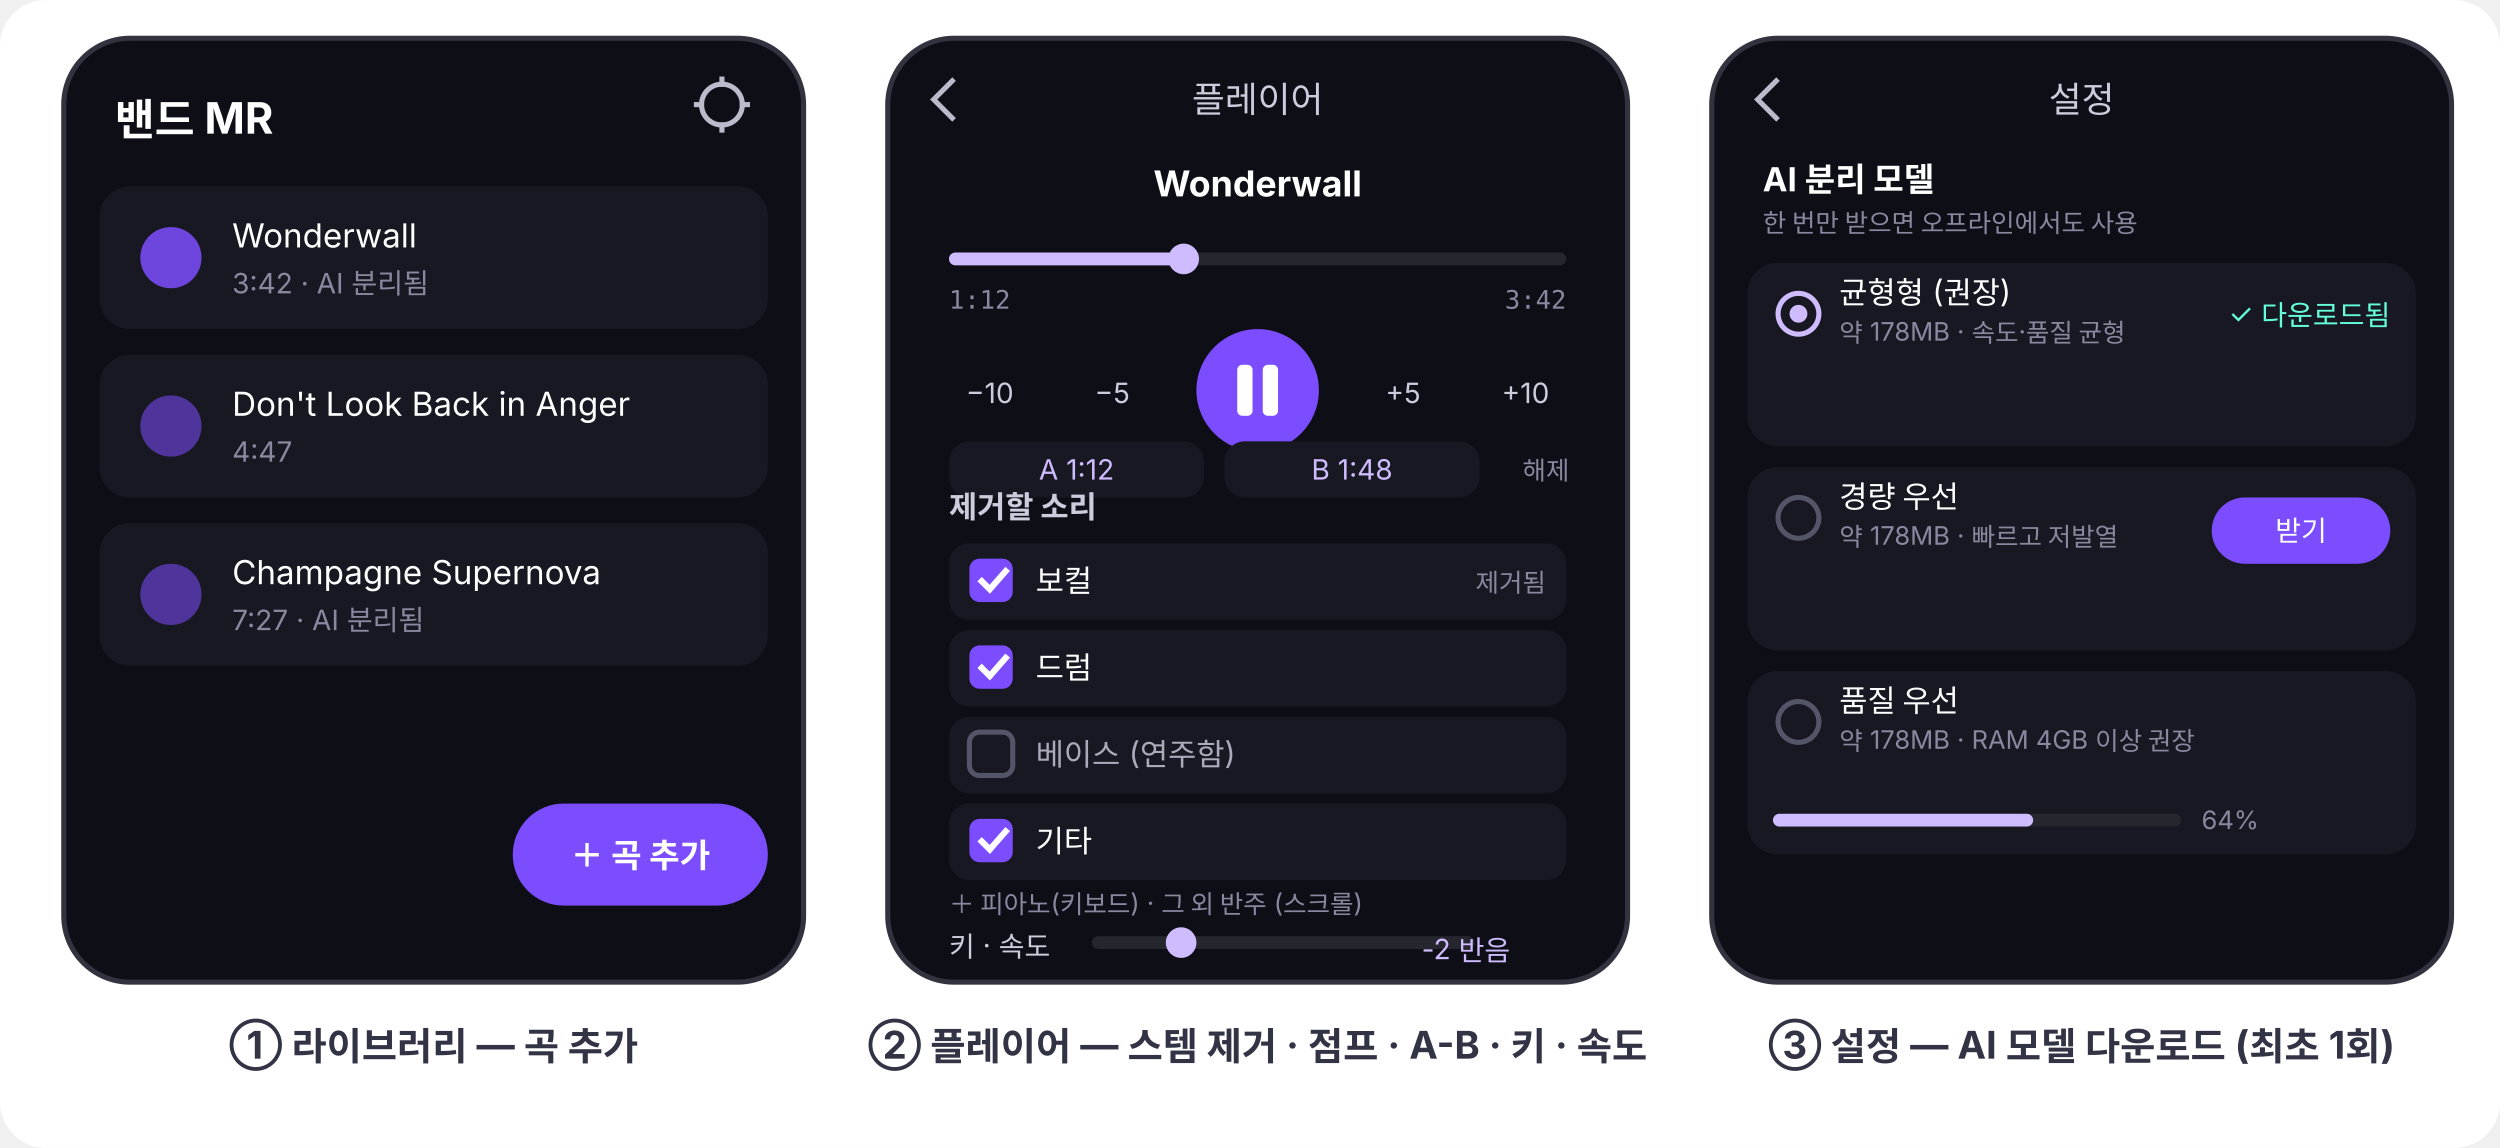
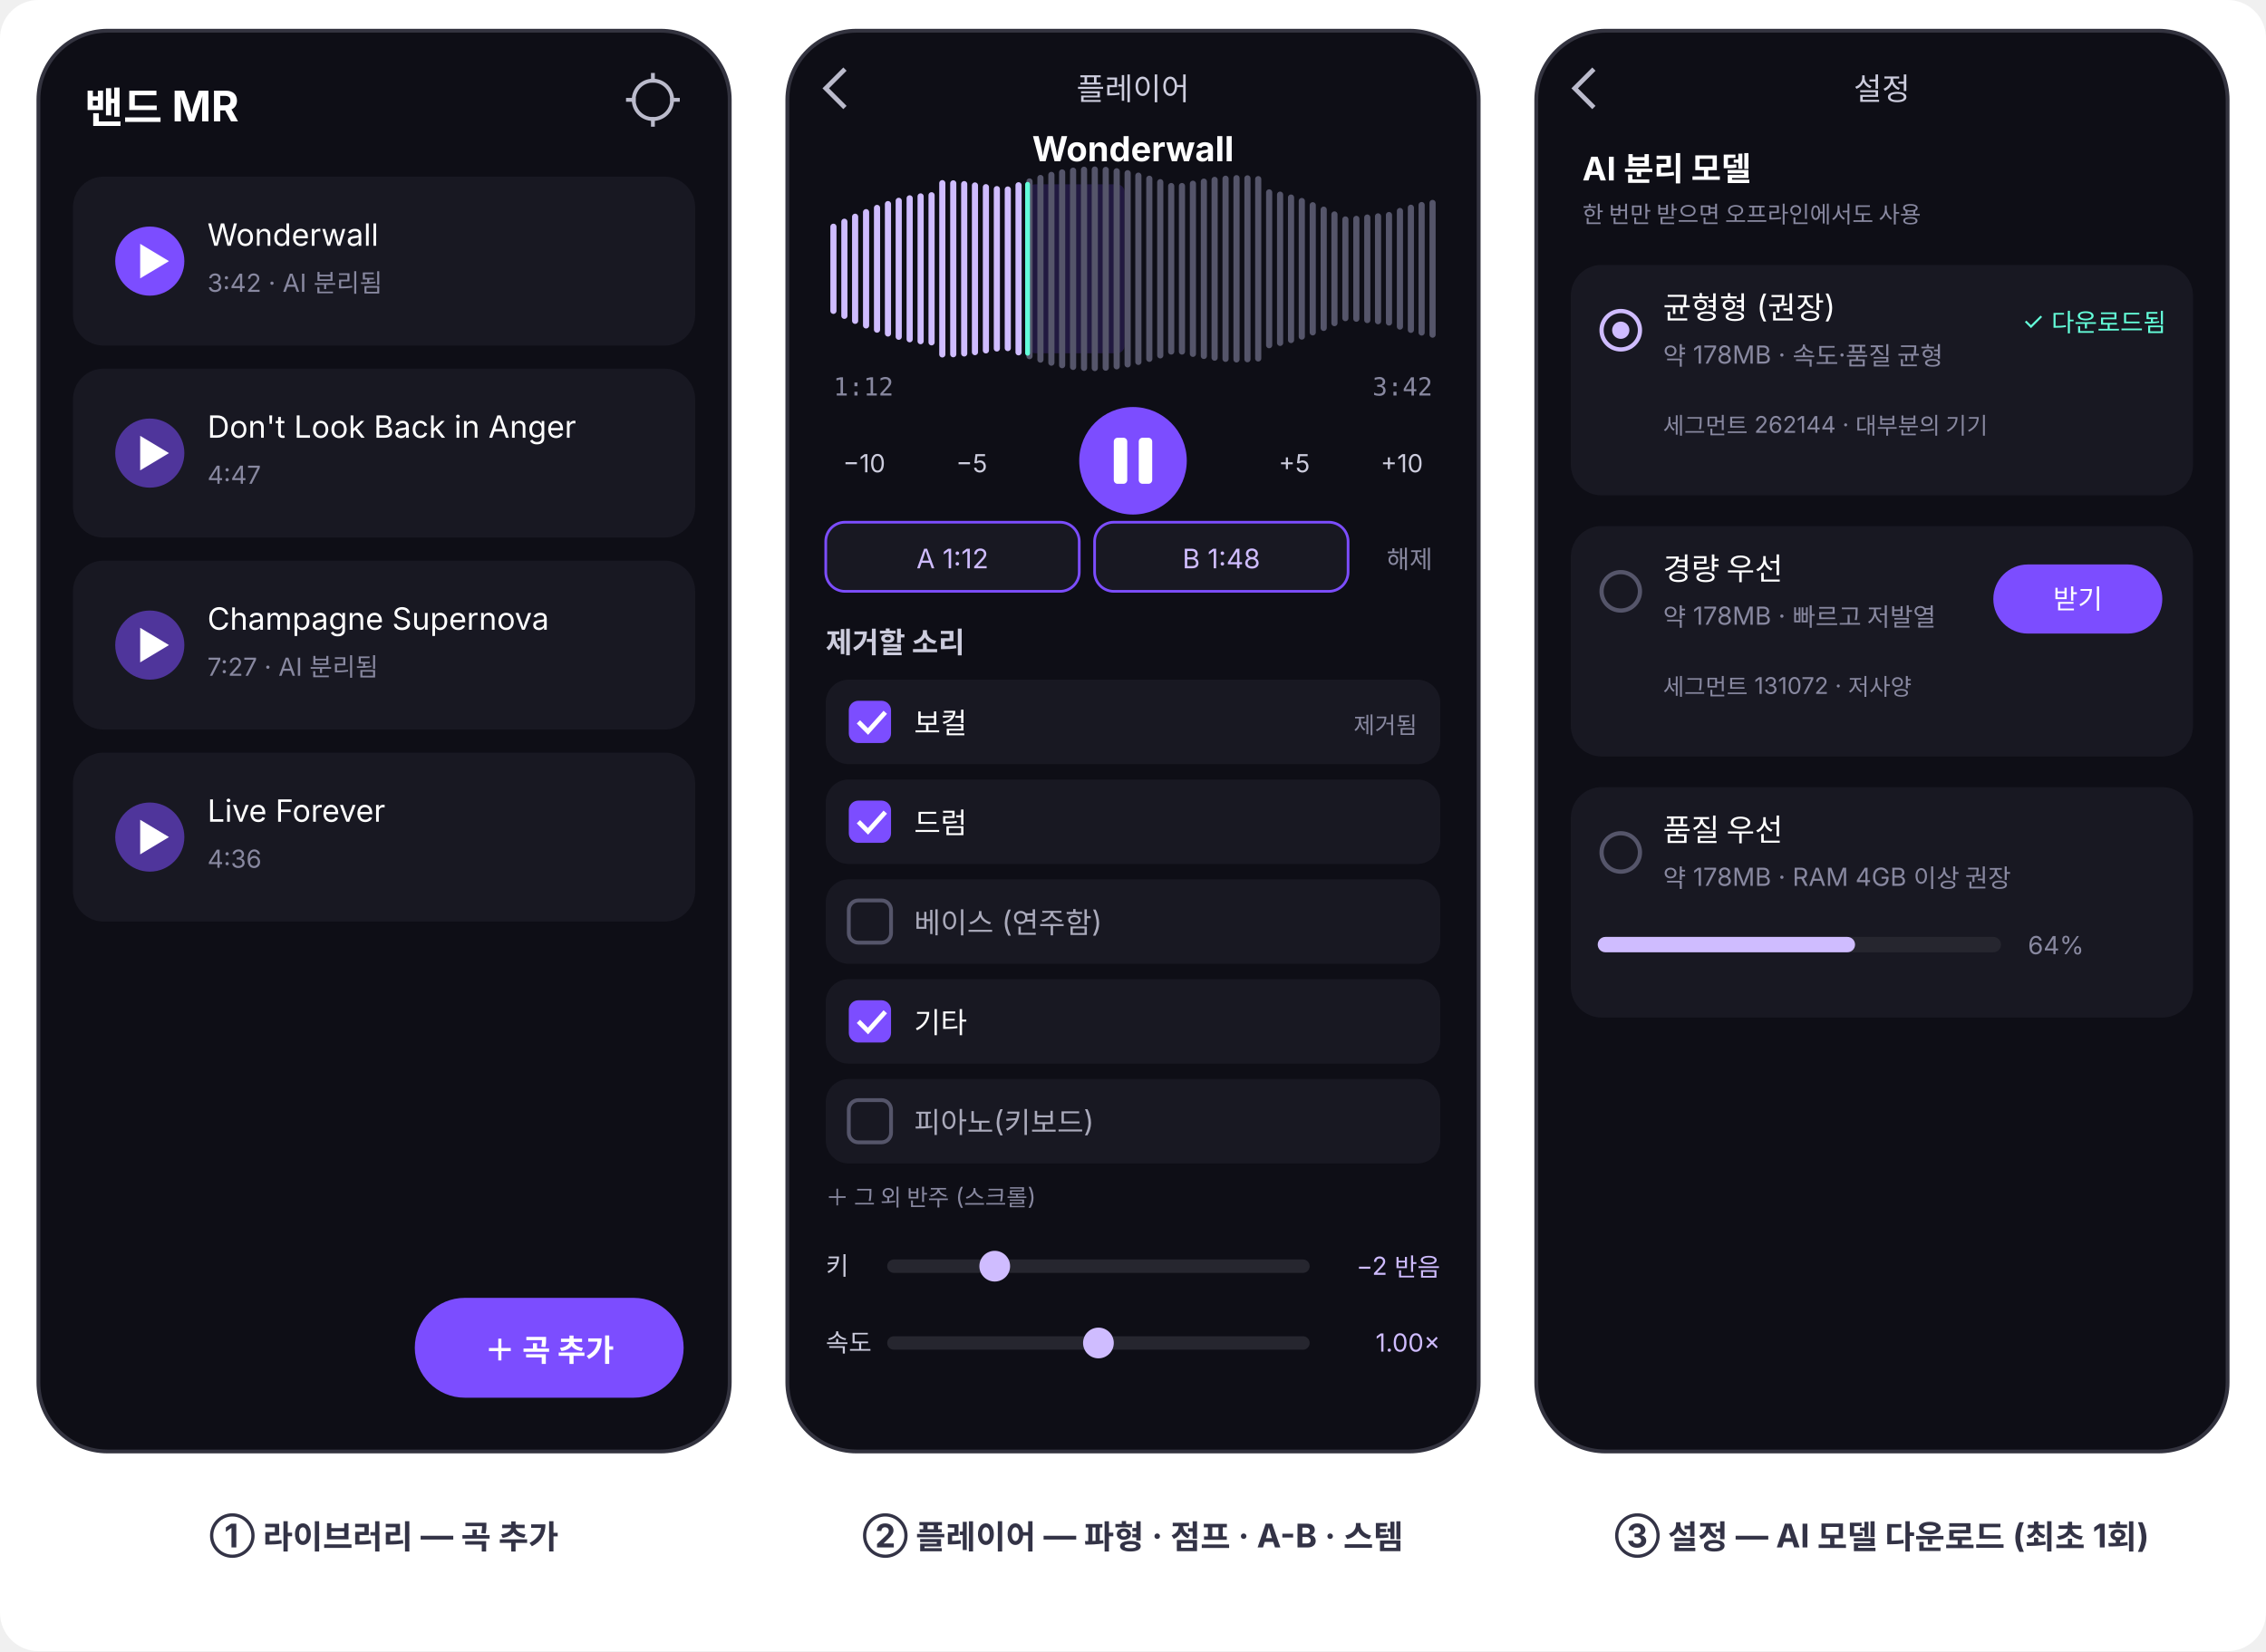
- <svg xmlns="http://www.w3.org/2000/svg" width="980" height="450" viewBox="0 0 980 450">
-   <rect x="0" y="0" width="980" height="450" rx="18" fill="#ffffff" />
-   <g transform="translate(25,15)">
-     <rect x="0" y="0" width="290" height="370" rx="26" fill="#0e0e16" stroke="#33333f" stroke-width="2" />
-     <text x="20" y="38" font-family="-apple-system,'Segoe UI',sans-serif" font-size="17" font-weight="bold" fill="#ffffff">밴드 MR</text>
-     <g transform="translate(258,26)">
-       <circle cx="0" cy="0" r="8" fill="none" stroke="#bbbbcc" stroke-width="2" />
-       <line x1="0" y1="-11" x2="0" y2="-7" stroke="#bbbbcc" stroke-width="2" />
-       <line x1="0" y1="11" x2="0" y2="7" stroke="#bbbbcc" stroke-width="2" />
-       <line x1="-11" y1="0" x2="-7" y2="0" stroke="#bbbbcc" stroke-width="2" />
-       <line x1="11" y1="0" x2="7" y2="0" stroke="#bbbbcc" stroke-width="2" />
+ <svg xmlns="http://www.w3.org/2000/svg" width="1180" height="860" viewBox="0 0 1180 860">
+   <rect x="0" y="0" width="1180" height="860" rx="20" fill="#ffffff" />
+   <g transform="translate(20,16)">
+     <rect x="0" y="0" width="360" height="740" rx="36" fill="#0e0e16" stroke="#33333f" stroke-width="2" />
+     <text x="24" y="48" font-family="-apple-system,'Segoe UI',sans-serif" font-size="22" font-weight="bold" fill="#ffffff">밴드 MR</text>
+     <g transform="translate(320,36)">
+       <circle cx="0" cy="0" r="10" fill="none" stroke="#bbbbcc" stroke-width="2" />
+       <line x1="0" y1="-14" x2="0" y2="-9" stroke="#bbbbcc" stroke-width="2" />
+       <line x1="0" y1="14" x2="0" y2="9" stroke="#bbbbcc" stroke-width="2" />
+       <line x1="-14" y1="0" x2="-9" y2="0" stroke="#bbbbcc" stroke-width="2" />
+       <line x1="14" y1="0" x2="9" y2="0" stroke="#bbbbcc" stroke-width="2" />
    </g>
    <g font-family="-apple-system,'Segoe UI',sans-serif">
-       <rect x="14" y="58" width="262" height="56" rx="12" fill="#181822" />
-       <circle cx="42" cy="86" r="12" fill="#7C4DFF" opacity="0.85" />
-       <text x="66" y="82" font-size="13" fill="#ffffff">Wonderwall</text>
-       <text x="66" y="100" font-size="11" fill="#8888a0">3:42 · AI 분리됨</text>
-       <rect x="14" y="124" width="262" height="56" rx="12" fill="#181822" />
-       <circle cx="42" cy="152" r="12" fill="#7C4DFF" opacity="0.55" />
-       <text x="66" y="148" font-size="13" fill="#ffffff">Don't Look Back in Anger</text>
-       <text x="66" y="166" font-size="11" fill="#8888a0">4:47</text>
-       <rect x="14" y="190" width="262" height="56" rx="12" fill="#181822" />
-       <circle cx="42" cy="218" r="12" fill="#7C4DFF" opacity="0.55" />
-       <text x="66" y="214" font-size="13" fill="#ffffff">Champagne Supernova</text>
-       <text x="66" y="232" font-size="11" fill="#8888a0">7:27 · AI 분리됨</text>
+       <rect x="18" y="76" width="324" height="88" rx="16" fill="#181822" />
+       <circle cx="58" cy="120" r="18" fill="#7C4DFF" />
+       <polygon points="53,111 53,129 68,120" fill="#ffffff" />
+       <text x="88" y="112" font-size="16" fill="#ffffff">Wonderwall</text>
+       <text x="88" y="136" font-size="13" fill="#8888a0">3:42 · AI 분리됨</text>
+       <rect x="18" y="176" width="324" height="88" rx="16" fill="#181822" />
+       <circle cx="58" cy="220" r="18" fill="#7C4DFF" opacity="0.55" />
+       <polygon points="53,211 53,229 68,220" fill="#ffffff" />
+       <text x="88" y="212" font-size="16" fill="#ffffff">Don't Look Back in Anger</text>
+       <text x="88" y="236" font-size="13" fill="#8888a0">4:47</text>
+       <rect x="18" y="276" width="324" height="88" rx="16" fill="#181822" />
+       <circle cx="58" cy="320" r="18" fill="#7C4DFF" opacity="0.55" />
+       <polygon points="53,311 53,329 68,320" fill="#ffffff" />
+       <text x="88" y="312" font-size="16" fill="#ffffff">Champagne Supernova</text>
+       <text x="88" y="336" font-size="13" fill="#8888a0">7:27 · AI 분리됨</text>
+       <rect x="18" y="376" width="324" height="88" rx="16" fill="#181822" />
+       <circle cx="58" cy="420" r="18" fill="#7C4DFF" opacity="0.55" />
+       <polygon points="53,411 53,429 68,420" fill="#ffffff" />
+       <text x="88" y="412" font-size="16" fill="#ffffff">Live Forever</text>
+       <text x="88" y="436" font-size="13" fill="#8888a0">4:36</text>
    </g>
-     <rect x="176" y="300" width="100" height="40" rx="20" fill="#7C4DFF" />
-     <text x="226" y="325" font-family="-apple-system,'Segoe UI',sans-serif" font-size="13" font-weight="bold" fill="#ffffff" text-anchor="middle">＋ 곡 추가</text>
-     <text x="145" y="400" font-family="-apple-system,'Segoe UI',sans-serif" font-size="15" font-weight="bold" fill="#333346" text-anchor="middle">① 라이브러리 — 곡 추가</text>
+     <rect x="196" y="660" width="140" height="52" rx="26" fill="#7C4DFF" />
+     <text x="266" y="693" font-family="-apple-system,'Segoe UI',sans-serif" font-size="16" font-weight="bold" fill="#ffffff" text-anchor="middle">＋ 곡 추가</text>
+     <text x="180" y="790" font-family="-apple-system,'Segoe UI',sans-serif" font-size="17" font-weight="bold" fill="#333346" text-anchor="middle">① 라이브러리 — 곡 추가</text>
  </g>
-   <g transform="translate(348,15)">
-     <rect x="0" y="0" width="290" height="370" rx="26" fill="#0e0e16" stroke="#33333f" stroke-width="2" />
-     <polyline points="26,32 18,24 26,16" fill="none" stroke="#bbbbcc" stroke-width="2" />
-     <text x="145" y="29" font-family="-apple-system,'Segoe UI',sans-serif" font-size="14" fill="#ccccdd" text-anchor="middle">플레이어</text>
-     <text x="145" y="62" font-family="-apple-system,'Segoe UI',sans-serif" font-size="14" font-weight="bold" fill="#ffffff" text-anchor="middle">Wonderwall</text>
-     <rect x="24" y="84" width="242" height="5" rx="2.5" fill="#26262f" />
-     <rect x="24" y="84" width="92" height="5" rx="2.5" fill="#CFBCFF" />
-     <circle cx="116" cy="86.5" r="6" fill="#CFBCFF" />
-     <text x="24" y="106" font-family="monospace" font-size="10" fill="#8888a0">1:12</text>
-     <text x="266" y="106" font-family="monospace" font-size="10" fill="#8888a0" text-anchor="end">3:42</text>
-     <text x="40" y="143" font-family="-apple-system,'Segoe UI',sans-serif" font-size="11" fill="#ccccdd" text-anchor="middle">−10</text>
-     <text x="88" y="143" font-family="-apple-system,'Segoe UI',sans-serif" font-size="11" fill="#ccccdd" text-anchor="middle">−5</text>
-     <circle cx="145" cy="138" r="24" fill="#7C4DFF" />
-     <rect x="137" y="128" width="6" height="20" rx="2" fill="#ffffff" />
-     <rect x="147" y="128" width="6" height="20" rx="2" fill="#ffffff" />
-     <text x="202" y="143" font-family="-apple-system,'Segoe UI',sans-serif" font-size="11" fill="#ccccdd" text-anchor="middle">+5</text>
-     <text x="250" y="143" font-family="-apple-system,'Segoe UI',sans-serif" font-size="11" fill="#ccccdd" text-anchor="middle">+10</text>
-     <rect x="24" y="158" width="100" height="22" rx="8" fill="#181822" />
-     <text x="74" y="173" font-family="-apple-system,'Segoe UI',sans-serif" font-size="11" fill="#CFBCFF" text-anchor="middle">A 1:12</text>
-     <rect x="132" y="158" width="100" height="22" rx="8" fill="#181822" />
-     <text x="182" y="173" font-family="-apple-system,'Segoe UI',sans-serif" font-size="11" fill="#CFBCFF" text-anchor="middle">B 1:48</text>
-     <text x="258" y="173" font-family="-apple-system,'Segoe UI',sans-serif" font-size="10" fill="#8888a0" text-anchor="middle">해제</text>
-     <text x="24" y="188" font-family="-apple-system,'Segoe UI',sans-serif" font-size="12" font-weight="bold" fill="#ccccdd">제거할 소리</text>
-     <g font-family="-apple-system,'Segoe UI',sans-serif" font-size="12">
-       <rect x="24" y="198" width="242" height="30" rx="8" fill="#181822" />
-       <rect x="32" y="204" width="17" height="17" rx="4" fill="#7C4DFF" />
-       <path d="M36 212 l4 4 l7 -8" stroke="#ffffff" stroke-width="2.4" fill="none" />
-       <text x="58" y="217" fill="#ffffff">보컬</text>
-       <text x="258" y="217" font-size="10" fill="#8888a0" text-anchor="end">제거됨</text>
-       <rect x="24" y="232" width="242" height="30" rx="8" fill="#181822" />
-       <rect x="32" y="238" width="17" height="17" rx="4" fill="#7C4DFF" />
-       <path d="M36 246 l4 4 l7 -8" stroke="#ffffff" stroke-width="2.4" fill="none" />
-       <text x="58" y="251" fill="#ffffff">드럼</text>
-       <rect x="24" y="266" width="242" height="30" rx="8" fill="#181822" />
-       <rect x="32" y="272" width="17" height="17" rx="4" fill="none" stroke="#55556a" stroke-width="2" />
-       <text x="58" y="285" fill="#aaaaBB">베이스 (연주함)</text>
-       <rect x="24" y="300" width="242" height="30" rx="8" fill="#181822" />
-       <rect x="32" y="306" width="17" height="17" rx="4" fill="#7C4DFF" />
-       <path d="M36 314 l4 4 l7 -8" stroke="#ffffff" stroke-width="2.4" fill="none" />
-       <text x="58" y="319" fill="#ffffff">기타</text>
-       <text x="24" y="343" font-size="10" fill="#8888a0">＋ 피아노(키보드) · 그 외 반주 (스크롤)</text>
+   <g transform="translate(410,16)">
+     <rect x="0" y="0" width="360" height="740" rx="36" fill="#0e0e16" stroke="#33333f" stroke-width="2" />
+     <polyline points="30,40 20,30 30,20" fill="none" stroke="#bbbbcc" stroke-width="2.4" />
+     <text x="180" y="36" font-family="-apple-system,'Segoe UI',sans-serif" font-size="16" fill="#ccccdd" text-anchor="middle">플레이어</text>
+     <text x="180" y="68" font-family="-apple-system,'Segoe UI',sans-serif" font-size="18" font-weight="bold" fill="#ffffff" text-anchor="middle">Wonderwall</text>
+     <g stroke-linecap="round">
+       <rect x="125.1" y="80" width="50.5" height="88" rx="4" fill="#7C4DFF" opacity="0.18" />
+       <line x1="24.0" y1="102.1" x2="24.0" y2="145.9" stroke="#CFBCFF" stroke-width="3.2" />
+       <line x1="29.7" y1="99.5" x2="29.7" y2="148.5" stroke="#CFBCFF" stroke-width="3.2" />
+       <line x1="35.3" y1="96.9" x2="35.3" y2="151.1" stroke="#CFBCFF" stroke-width="3.2" />
+       <line x1="41.0" y1="94.5" x2="41.0" y2="153.5" stroke="#CFBCFF" stroke-width="3.2" />
+       <line x1="46.7" y1="92.3" x2="46.7" y2="155.7" stroke="#CFBCFF" stroke-width="3.2" />
+       <line x1="52.4" y1="90.3" x2="52.4" y2="157.7" stroke="#CFBCFF" stroke-width="3.2" />
+       <line x1="58.0" y1="88.6" x2="58.0" y2="159.4" stroke="#CFBCFF" stroke-width="3.2" />
+       <line x1="63.7" y1="87.3" x2="63.7" y2="160.7" stroke="#CFBCFF" stroke-width="3.2" />
+       <line x1="69.4" y1="86.3" x2="69.4" y2="161.7" stroke="#CFBCFF" stroke-width="3.2" />
+       <line x1="75.1" y1="85.7" x2="75.1" y2="162.3" stroke="#CFBCFF" stroke-width="3.2" />
+       <line x1="80.7" y1="79.4" x2="80.7" y2="168.6" stroke="#CFBCFF" stroke-width="3.2" />
+       <line x1="86.4" y1="79.5" x2="86.4" y2="168.5" stroke="#CFBCFF" stroke-width="3.2" />
+       <line x1="92.1" y1="79.9" x2="92.1" y2="168.1" stroke="#CFBCFF" stroke-width="3.2" />
+       <line x1="97.7" y1="80.6" x2="97.7" y2="167.4" stroke="#CFBCFF" stroke-width="3.2" />
+       <line x1="103.4" y1="81.5" x2="103.4" y2="166.5" stroke="#CFBCFF" stroke-width="3.2" />
+       <line x1="109.1" y1="82.5" x2="109.1" y2="165.5" stroke="#CFBCFF" stroke-width="3.2" />
+       <line x1="114.8" y1="82.7" x2="114.8" y2="165.3" stroke="#CFBCFF" stroke-width="3.2" />
+       <line x1="120.4" y1="80.5" x2="120.4" y2="167.5" stroke="#CFBCFF" stroke-width="3.2" />
+       <line x1="126.1" y1="78.5" x2="126.1" y2="169.5" stroke="#55556a" stroke-width="3.2" />
+       <line x1="131.8" y1="76.7" x2="131.8" y2="171.3" stroke="#55556a" stroke-width="3.2" />
+       <line x1="137.5" y1="75.1" x2="137.5" y2="172.9" stroke="#55556a" stroke-width="3.2" />
+       <line x1="143.1" y1="73.8" x2="143.1" y2="174.2" stroke="#55556a" stroke-width="3.2" />
+       <line x1="148.8" y1="72.9" x2="148.8" y2="175.1" stroke="#55556a" stroke-width="3.2" />
+       <line x1="154.5" y1="72.4" x2="154.5" y2="175.6" stroke="#55556a" stroke-width="3.2" />
+       <line x1="160.1" y1="72.3" x2="160.1" y2="175.7" stroke="#55556a" stroke-width="3.2" />
+       <line x1="165.8" y1="72.5" x2="165.8" y2="175.5" stroke="#55556a" stroke-width="3.2" />
+       <line x1="171.5" y1="73.2" x2="171.5" y2="174.8" stroke="#55556a" stroke-width="3.2" />
+       <line x1="177.2" y1="74.2" x2="177.2" y2="173.8" stroke="#55556a" stroke-width="3.2" />
+       <line x1="182.8" y1="75.5" x2="182.8" y2="172.5" stroke="#55556a" stroke-width="3.2" />
+       <line x1="188.5" y1="77.1" x2="188.5" y2="170.9" stroke="#55556a" stroke-width="3.2" />
+       <line x1="194.2" y1="78.9" x2="194.2" y2="169.1" stroke="#55556a" stroke-width="3.2" />
+       <line x1="199.9" y1="80.9" x2="199.9" y2="167.1" stroke="#55556a" stroke-width="3.2" />
+       <line x1="205.5" y1="80.9" x2="205.5" y2="167.1" stroke="#55556a" stroke-width="3.2" />
+       <line x1="211.2" y1="79.7" x2="211.2" y2="168.3" stroke="#55556a" stroke-width="3.2" />
+       <line x1="216.9" y1="78.6" x2="216.9" y2="169.4" stroke="#55556a" stroke-width="3.2" />
+       <line x1="222.5" y1="77.7" x2="222.5" y2="170.3" stroke="#55556a" stroke-width="3.2" />
+       <line x1="228.2" y1="77.1" x2="228.2" y2="170.9" stroke="#55556a" stroke-width="3.2" />
+       <line x1="233.9" y1="76.8" x2="233.9" y2="171.2" stroke="#55556a" stroke-width="3.2" />
+       <line x1="239.6" y1="76.9" x2="239.6" y2="171.1" stroke="#55556a" stroke-width="3.2" />
+       <line x1="245.2" y1="77.3" x2="245.2" y2="170.7" stroke="#55556a" stroke-width="3.2" />
+       <line x1="250.9" y1="84.2" x2="250.9" y2="163.8" stroke="#55556a" stroke-width="3.2" />
+       <line x1="256.6" y1="85.4" x2="256.6" y2="162.6" stroke="#55556a" stroke-width="3.2" />
+       <line x1="262.3" y1="86.9" x2="262.3" y2="161.1" stroke="#55556a" stroke-width="3.2" />
+       <line x1="267.9" y1="88.7" x2="267.9" y2="159.3" stroke="#55556a" stroke-width="3.2" />
+       <line x1="273.6" y1="90.9" x2="273.6" y2="157.1" stroke="#55556a" stroke-width="3.2" />
+       <line x1="279.3" y1="93.2" x2="279.3" y2="154.8" stroke="#55556a" stroke-width="3.2" />
+       <line x1="284.9" y1="95.7" x2="284.9" y2="152.3" stroke="#55556a" stroke-width="3.2" />
+       <line x1="290.6" y1="98.3" x2="290.6" y2="149.7" stroke="#55556a" stroke-width="3.2" />
+       <line x1="296.3" y1="98.0" x2="296.3" y2="150.0" stroke="#55556a" stroke-width="3.2" />
+       <line x1="302.0" y1="97.3" x2="302.0" y2="150.7" stroke="#55556a" stroke-width="3.2" />
+       <line x1="307.6" y1="96.7" x2="307.6" y2="151.3" stroke="#55556a" stroke-width="3.2" />
+       <line x1="313.3" y1="96.0" x2="313.3" y2="152.0" stroke="#55556a" stroke-width="3.2" />
+       <line x1="319.0" y1="93.9" x2="319.0" y2="154.1" stroke="#55556a" stroke-width="3.2" />
+       <line x1="324.7" y1="92.2" x2="324.7" y2="155.8" stroke="#55556a" stroke-width="3.2" />
+       <line x1="330.3" y1="90.8" x2="330.3" y2="157.2" stroke="#55556a" stroke-width="3.2" />
+       <line x1="336.0" y1="89.7" x2="336.0" y2="158.3" stroke="#55556a" stroke-width="3.2" />
+       <line x1="125.1" y1="80" x2="125.1" y2="168" stroke="#64FFDA" stroke-width="2.5" />
    </g>
-     <g font-family="-apple-system,'Segoe UI',sans-serif" font-size="11">
-       <text x="24" y="360" fill="#ccccdd">키 · 속도</text>
-       <rect x="80" y="352" width="150" height="5" rx="2.5" fill="#26262f" />
-       <circle cx="115" cy="354.5" r="6" fill="#CFBCFF" />
-       <text x="244" y="361" fill="#CFBCFF" text-anchor="end">-2 반음</text>
+     <text x="24" y="190" font-family="ui-monospace,Menlo,monospace" font-size="13" fill="#8888a0">1:12</text>
+     <text x="336" y="190" font-family="ui-monospace,Menlo,monospace" font-size="13" fill="#8888a0" text-anchor="end">3:42</text>
+     <g font-family="-apple-system,'Segoe UI',sans-serif" font-size="13" fill="#ccccdd">
+       <text x="40" y="230" text-anchor="middle">−10</text>
+       <text x="96" y="230" text-anchor="middle">−5</text>
+       <circle cx="180" cy="224" r="28" fill="#7C4DFF" />
+       <rect x="170" y="212" width="7" height="24" rx="2" fill="#ffffff" />
+       <rect x="183" y="212" width="7" height="24" rx="2" fill="#ffffff" />
+       <text x="264" y="230" text-anchor="middle">+5</text>
+       <text x="320" y="230" text-anchor="middle">+10</text>
    </g>
-     <text x="145" y="400" font-family="-apple-system,'Segoe UI',sans-serif" font-size="15" font-weight="bold" fill="#333346" text-anchor="middle">② 플레이어 — 스템 제거 · 점프 · A-B · 키 · 속도</text>
+     <rect x="20" y="256" width="132" height="36" rx="10" fill="#181822" stroke="#7C4DFF" stroke-width="1.4" />
+     <text x="86" y="280" font-family="-apple-system,'Segoe UI',sans-serif" font-size="14" fill="#CFBCFF" text-anchor="middle">A 1:12</text>
+     <rect x="160" y="256" width="132" height="36" rx="10" fill="#181822" stroke="#7C4DFF" stroke-width="1.4" />
+     <text x="226" y="280" font-family="-apple-system,'Segoe UI',sans-serif" font-size="14" fill="#CFBCFF" text-anchor="middle">B 1:48</text>
+     <text x="324" y="280" font-family="-apple-system,'Segoe UI',sans-serif" font-size="13" fill="#8888a0" text-anchor="middle">해제</text>
+     <text x="20" y="324" font-family="-apple-system,'Segoe UI',sans-serif" font-size="15" font-weight="bold" fill="#ccccdd">제거할 소리</text>
+     <g font-family="-apple-system,'Segoe UI',sans-serif" font-size="15">
+       <rect x="20" y="338" width="320" height="44" rx="12" fill="#181822" />
+       <rect x="32" y="349" width="22" height="22" rx="5" fill="#7C4DFF" />
+       <path d="M37 360 l5 5 l9 -10" stroke="#ffffff" stroke-width="2.4" fill="none" />
+       <text x="66" y="366" fill="#ffffff">보컬</text>
+       <text x="328" y="366" font-size="12" fill="#8888a0" text-anchor="end">제거됨</text>
+       <rect x="20" y="390" width="320" height="44" rx="12" fill="#181822" />
+       <rect x="32" y="401" width="22" height="22" rx="5" fill="#7C4DFF" />
+       <path d="M37 412 l5 5 l9 -10" stroke="#ffffff" stroke-width="2.4" fill="none" />
+       <text x="66" y="418" fill="#ffffff">드럼</text>
+       <rect x="20" y="442" width="320" height="44" rx="12" fill="#181822" />
+       <rect x="32" y="453" width="22" height="22" rx="5" fill="none" stroke="#55556a" stroke-width="2" />
+       <text x="66" y="470" fill="#aaaabb">베이스 (연주함)</text>
+       <rect x="20" y="494" width="320" height="44" rx="12" fill="#181822" />
+       <rect x="32" y="505" width="22" height="22" rx="5" fill="#7C4DFF" />
+       <path d="M37 516 l5 5 l9 -10" stroke="#ffffff" stroke-width="2.4" fill="none" />
+       <text x="66" y="522" fill="#ffffff">기타</text>
+       <rect x="20" y="546" width="320" height="44" rx="12" fill="#181822" />
+       <rect x="32" y="557" width="22" height="22" rx="5" fill="none" stroke="#55556a" stroke-width="2" />
+       <text x="66" y="574" fill="#aaaabb">피아노(키보드)</text>
+     </g>
+     <text x="20" y="612" font-family="-apple-system,'Segoe UI',sans-serif" font-size="12" fill="#8888a0">＋ 그 외 반주 (스크롤)</text>
+     <g font-family="-apple-system,'Segoe UI',sans-serif" font-size="13">
+       <text x="20" y="648" fill="#ccccdd">키</text>
+       <rect x="52" y="640" width="220" height="7" rx="3.5" fill="#26262f" />
+       <circle cx="108" cy="643.5" r="8" fill="#CFBCFF" />
+       <text x="340" y="648" fill="#CFBCFF" text-anchor="end">−2 반음</text>
+       <text x="20" y="688" fill="#ccccdd">속도</text>
+       <rect x="52" y="680" width="220" height="7" rx="3.5" fill="#26262f" />
+       <circle cx="162" cy="683.5" r="8" fill="#CFBCFF" />
+       <text x="340" y="688" fill="#CFBCFF" text-anchor="end">1.00×</text>
+     </g>
+     <text x="180" y="790" font-family="-apple-system,'Segoe UI',sans-serif" font-size="17" font-weight="bold" fill="#333346" text-anchor="middle">② 플레이어 — 파형 · 점프 · A-B · 스템</text>
  </g>
-   <g transform="translate(671,15)">
-     <rect x="0" y="0" width="290" height="370" rx="26" fill="#0e0e16" stroke="#33333f" stroke-width="2" />
-     <polyline points="26,32 18,24 26,16" fill="none" stroke="#bbbbcc" stroke-width="2" />
-     <text x="145" y="29" font-family="-apple-system,'Segoe UI',sans-serif" font-size="14" fill="#ccccdd" text-anchor="middle">설정</text>
-     <text x="20" y="60" font-family="-apple-system,'Segoe UI',sans-serif" font-size="13" font-weight="bold" fill="#ffffff">AI 분리 모델</text>
-     <text x="20" y="76" font-family="-apple-system,'Segoe UI',sans-serif" font-size="10" fill="#8888a0">한 번만 받으면 오프라인에서도 사용</text>
+   <g transform="translate(800,16)">
+     <rect x="0" y="0" width="360" height="740" rx="36" fill="#0e0e16" stroke="#33333f" stroke-width="2" />
+     <polyline points="30,40 20,30 30,20" fill="none" stroke="#bbbbcc" stroke-width="2.4" />
+     <text x="180" y="36" font-family="-apple-system,'Segoe UI',sans-serif" font-size="16" fill="#ccccdd" text-anchor="middle">설정</text>
+     <text x="24" y="78" font-family="-apple-system,'Segoe UI',sans-serif" font-size="17" font-weight="bold" fill="#ffffff">AI 분리 모델</text>
+     <text x="24" y="100" font-family="-apple-system,'Segoe UI',sans-serif" font-size="12" fill="#8888a0">한 번만 받으면 오프라인에서도 사용</text>
    <g font-family="-apple-system,'Segoe UI',sans-serif">
-       <rect x="14" y="88" width="262" height="72" rx="12" fill="#181822" />
-       <circle cx="34" cy="108" r="8" fill="none" stroke="#CFBCFF" stroke-width="2" />
-       <circle cx="34" cy="108" r="3.5" fill="#CFBCFF" />
-       <text x="50" y="104" font-size="12" fill="#ffffff">균형형 (권장)</text>
-       <text x="50" y="119" font-size="10" fill="#8888a0">약 178MB · 속도·품질 균형</text>
-       <text x="266" y="112" font-size="11" fill="#64FFDA" text-anchor="end">✓ 다운로드됨</text>
-       <rect x="14" y="168" width="262" height="72" rx="12" fill="#181822" />
-       <circle cx="34" cy="188" r="8" fill="none" stroke="#55556a" stroke-width="2" />
-       <text x="50" y="184" font-size="12" fill="#ffffff">경량 우선</text>
-       <text x="50" y="199" font-size="10" fill="#8888a0">약 178MB · 빠르고 저발열</text>
-       <rect x="196" y="180" width="70" height="26" rx="13" fill="#7C4DFF" />
-       <text x="231" y="197" font-size="11" fill="#ffffff" text-anchor="middle">받기</text>
-       <rect x="14" y="248" width="262" height="72" rx="12" fill="#181822" />
-       <circle cx="34" cy="268" r="8" fill="none" stroke="#55556a" stroke-width="2" />
-       <text x="50" y="264" font-size="12" fill="#ffffff">품질 우선</text>
-       <text x="50" y="279" font-size="10" fill="#8888a0">약 178MB · RAM 4GB 이상 권장</text>
-       <rect x="24" y="304" width="160" height="5" rx="2.5" fill="#26262f" />
-       <rect x="24" y="304" width="102" height="5" rx="2.5" fill="#CFBCFF" />
-       <text x="192" y="310" font-size="10" fill="#8888a0">64%</text>
+       <rect x="18" y="122" width="324" height="120" rx="16" fill="#181822" />
+       <circle cx="44" cy="156" r="10" fill="none" stroke="#CFBCFF" stroke-width="2.2" />
+       <circle cx="44" cy="156" r="4.5" fill="#CFBCFF" />
+       <text x="66" y="150" font-size="16" fill="#ffffff">균형형 (권장)</text>
+       <text x="66" y="174" font-size="13" fill="#8888a0">약 178MB · 속도·품질 균형</text>
+       <text x="328" y="156" font-size="13" fill="#64FFDA" text-anchor="end">✓ 다운로드됨</text>
+       <text x="66" y="210" font-size="12" fill="#8888a0">세그먼트 262144 · 대부분의 기기</text>
+       <rect x="18" y="258" width="324" height="120" rx="16" fill="#181822" />
+       <circle cx="44" cy="292" r="10" fill="none" stroke="#55556a" stroke-width="2.2" />
+       <text x="66" y="286" font-size="16" fill="#ffffff">경량 우선</text>
+       <text x="66" y="310" font-size="13" fill="#8888a0">약 178MB · 빠르고 저발열</text>
+       <rect x="238" y="278" width="88" height="36" rx="18" fill="#7C4DFF" />
+       <text x="282" y="301" font-size="14" fill="#ffffff" text-anchor="middle">받기</text>
+       <text x="66" y="346" font-size="12" fill="#8888a0">세그먼트 131072 · 저사양</text>
+       <rect x="18" y="394" width="324" height="120" rx="16" fill="#181822" />
+       <circle cx="44" cy="428" r="10" fill="none" stroke="#55556a" stroke-width="2.2" />
+       <text x="66" y="422" font-size="16" fill="#ffffff">품질 우선</text>
+       <text x="66" y="446" font-size="13" fill="#8888a0">약 178MB · RAM 4GB 이상 권장</text>
+       <rect x="32" y="472" width="210" height="8" rx="4" fill="#26262f" />
+       <rect x="32" y="472" width="134" height="8" rx="4" fill="#CFBCFF" />
+       <text x="256" y="481" font-size="13" fill="#8888a0">64%</text>
    </g>
-     <text x="145" y="400" font-family="-apple-system,'Segoe UI',sans-serif" font-size="15" font-weight="bold" fill="#333346" text-anchor="middle">③ 설정 — AI 모델 다운로드 (최초 1회)</text>
+     <text x="180" y="790" font-family="-apple-system,'Segoe UI',sans-serif" font-size="17" font-weight="bold" fill="#333346" text-anchor="middle">③ 설정 — AI 모델 다운로드 (최초 1회)</text>
  </g>
</svg>
